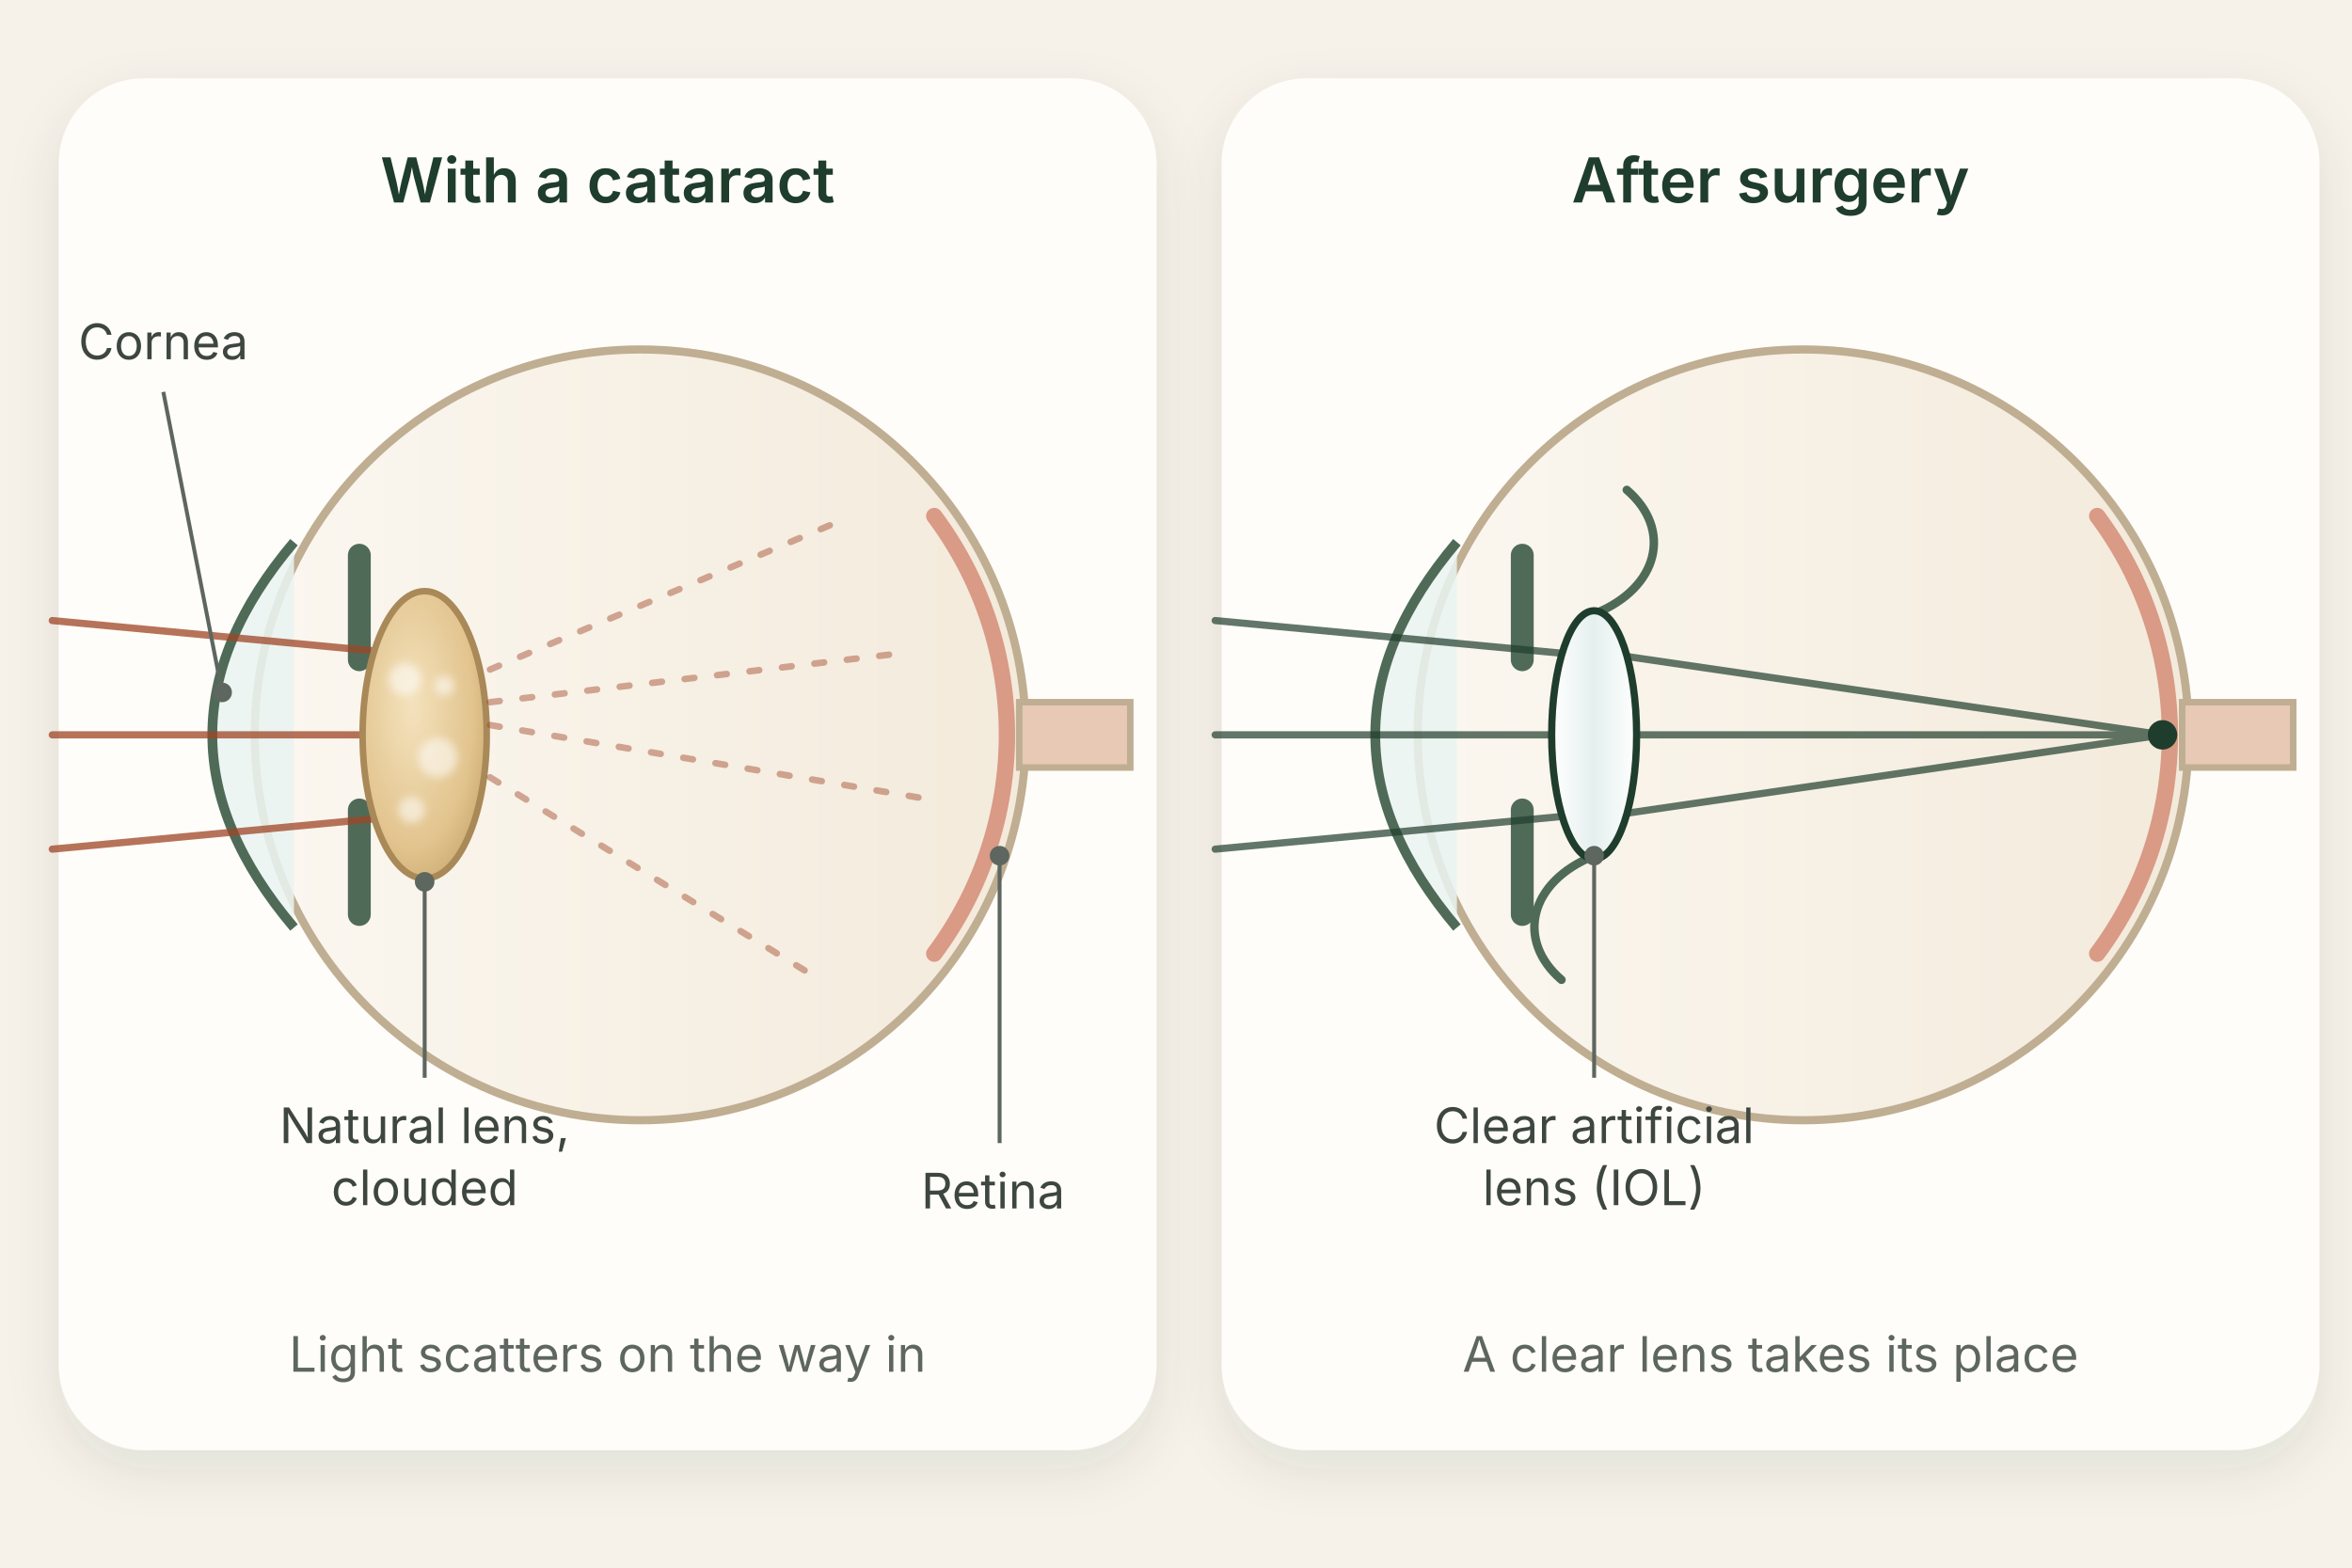
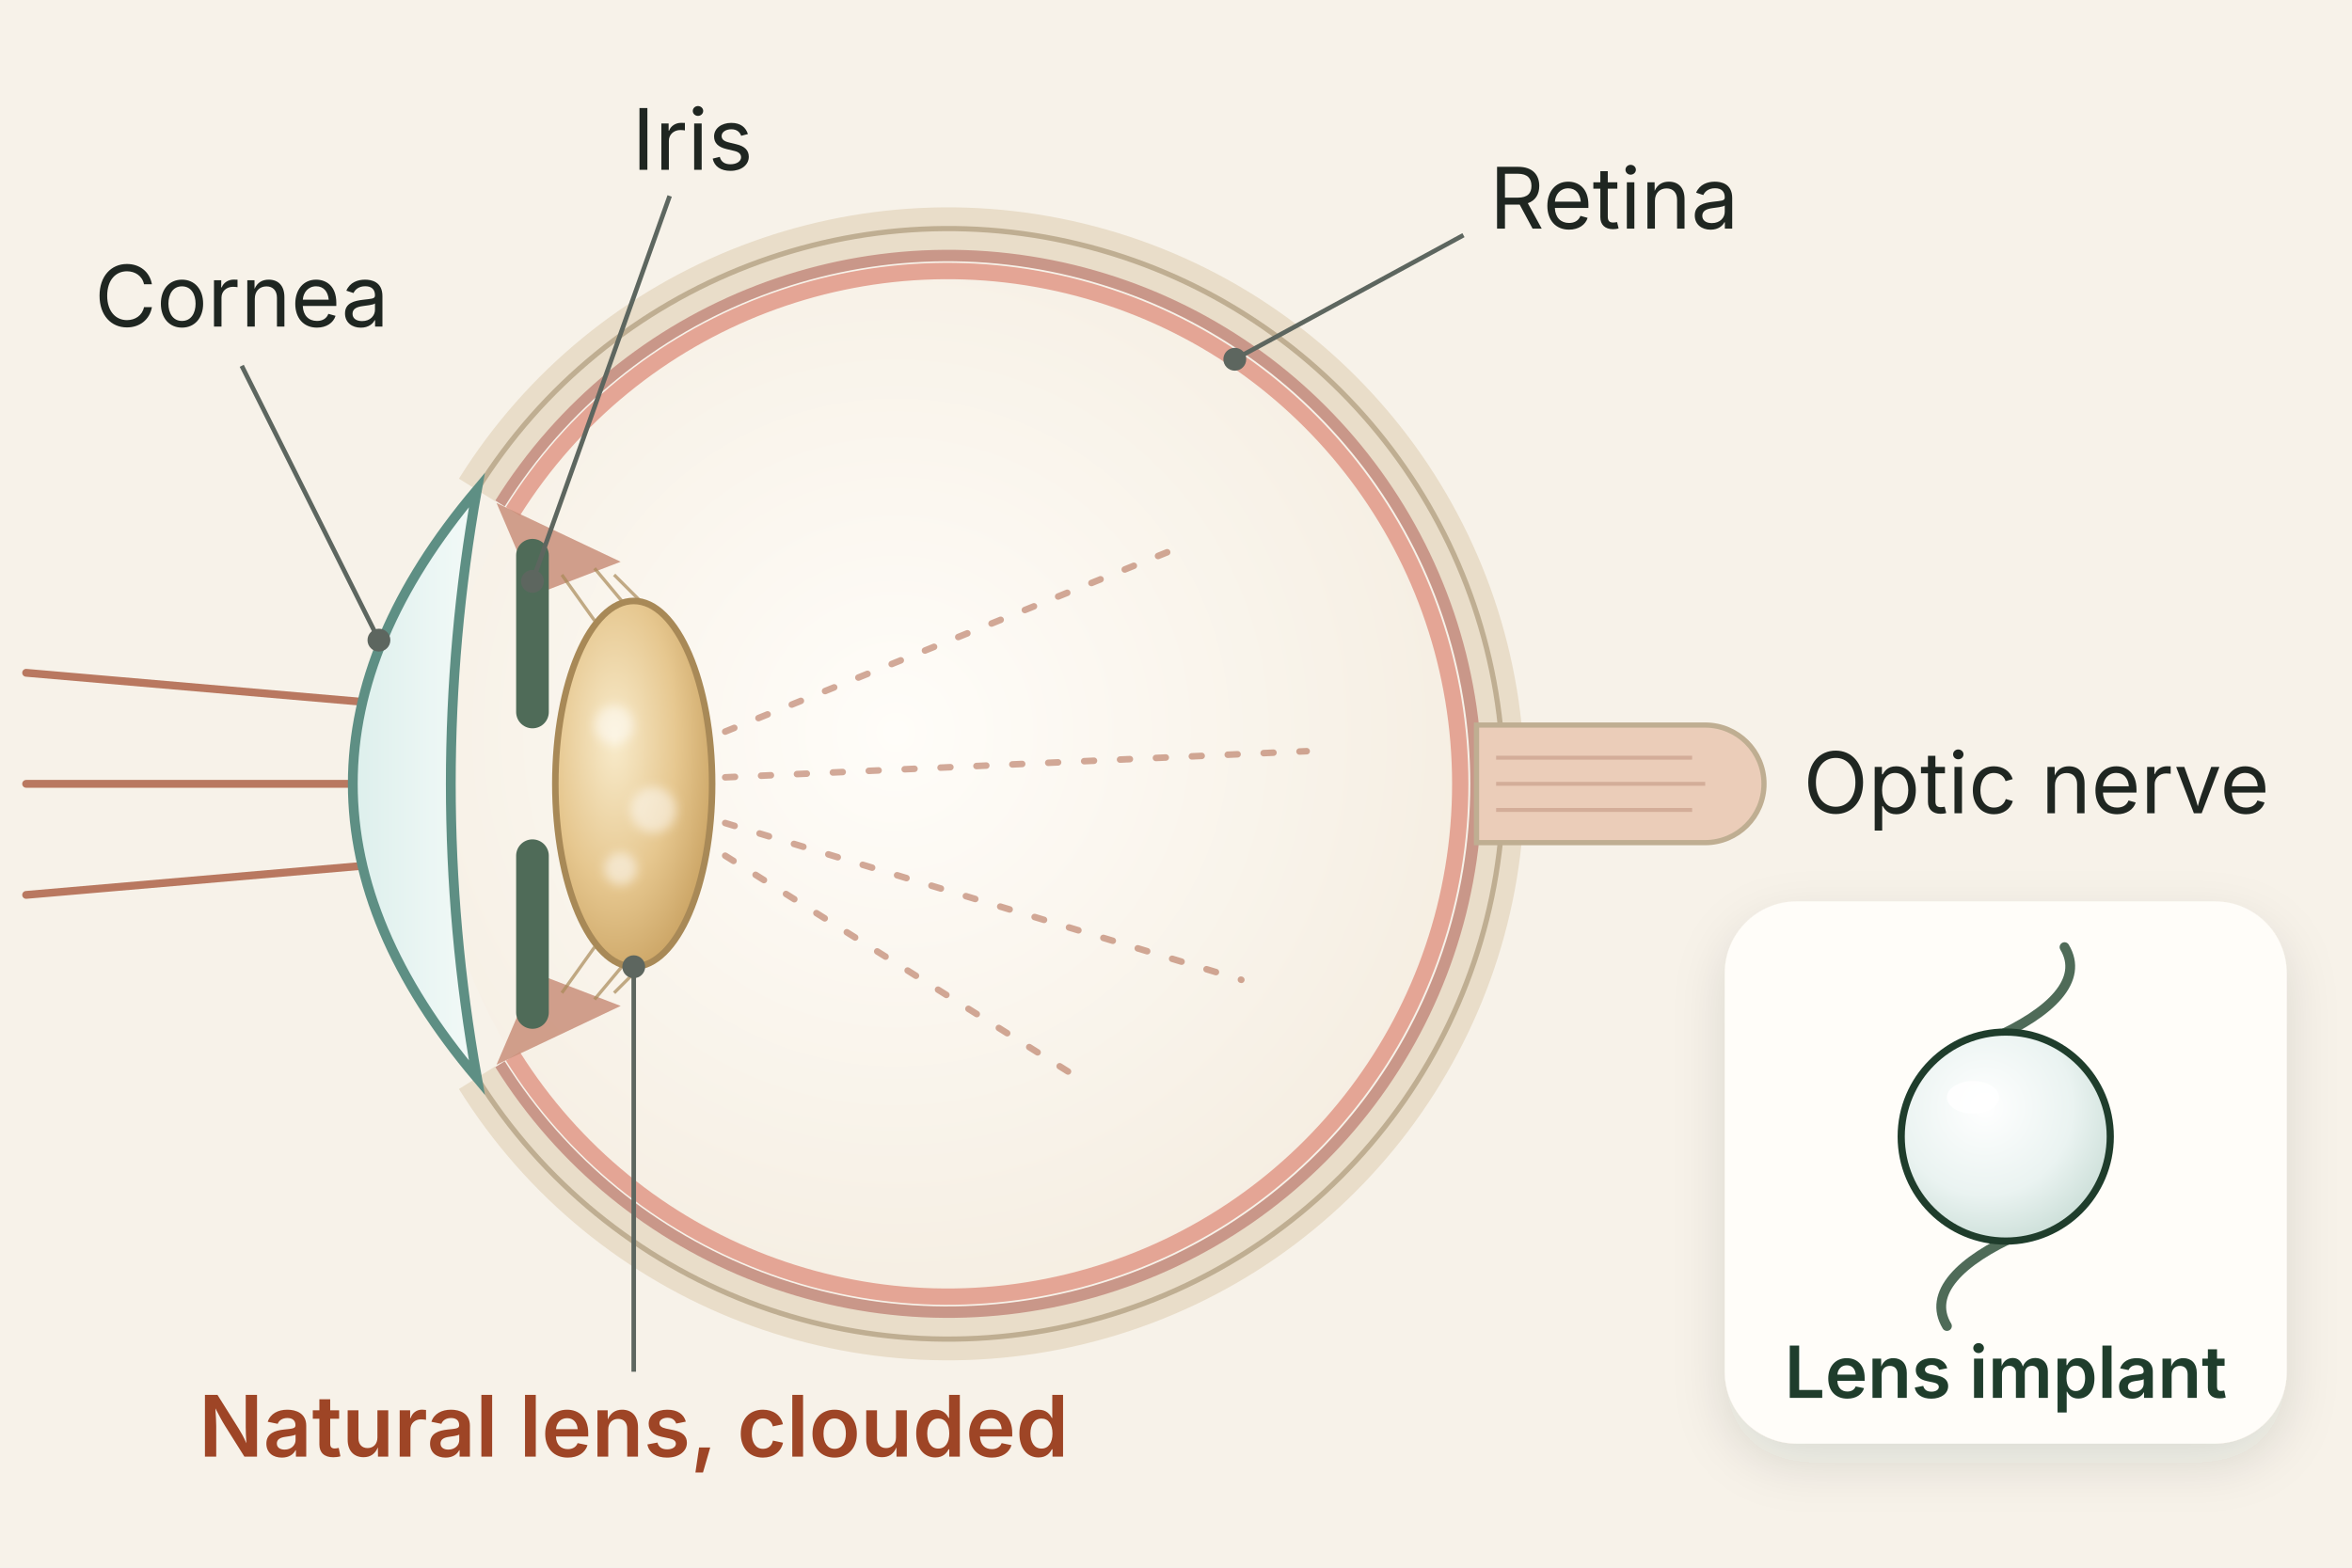
<svg xmlns="http://www.w3.org/2000/svg" viewBox="0 0 720 480" role="img" aria-labelledby="t d">
  <defs>
-     <radialGradient id="ball" cx="45%" cy="40%" r="70%">
+     <radialGradient id="vit" cx="45%" cy="45%" r="65%">
      <stop offset="0" stop-color="#FFFDF9" />
-       <stop offset="1" stop-color="#F1E8DA" />
+       <stop offset="1" stop-color="#F4ECDF" />
    </radialGradient>
-     <radialGradient id="cloud" cx="40%" cy="40%" r="70%">
-       <stop offset="0" stop-color="#F4E2BD" />
-       <stop offset=".7" stop-color="#E2C48E" />
-       <stop offset="1" stop-color="#C9A86E" />
+     <radialGradient id="cloud" cx="38%" cy="38%" r="72%">
+       <stop offset="0" stop-color="#F8EBCB" />
+       <stop offset=".55" stop-color="#E6C78F" />
+       <stop offset="1" stop-color="#C79F5E" />
    </radialGradient>
-     <linearGradient id="iol" x1="0" x2="1">
+     <linearGradient id="corn" x1="0" x2="1">
+       <stop offset="0" stop-color="#DDEFEC" />
+       <stop offset="1" stop-color="#F3FAF8" />
+     </linearGradient>
+     <radialGradient id="optic" cx="40%" cy="36%" r="70%">
      <stop offset="0" stop-color="#FFFFFF" />
-       <stop offset=".5" stop-color="#E4F0EE" />
-       <stop offset="1" stop-color="#FFFFFF" />
-     </linearGradient>
-     <linearGradient id="vit" x1="0" x2="1">
-       <stop offset="0" stop-color="#FBF7F0" />
-       <stop offset="1" stop-color="#F3EADB" />
-     </linearGradient>
-     <filter id="soft" x="-20%" y="-20%" width="140%" height="140%">
-       <feGaussianBlur stdDeviation="1.2" />
+       <stop offset=".6" stop-color="#EAF3F1" />
+       <stop offset="1" stop-color="#C9DDD6" />
+     </radialGradient>
+     <filter id="soft">
+       <feGaussianBlur stdDeviation="1.6" />
    </filter>
    <filter id="shadow" x="-20%" y="-20%" width="140%" height="140%">
-       <feDropShadow dx="0" dy="6" stdDeviation="8" flood-color="#1F3D2C" flood-opacity=".10" />
+       <feDropShadow dx="0" dy="6" stdDeviation="8" flood-color="#1F3D2C" flood-opacity=".12" />
    </filter>
-     <g id="eye">
-       <circle cx="190" cy="215" r="118" fill="url(#vit)" stroke="#BFAE92" stroke-width="2.5" />
-       <path d="M280,148 A112,112 0 0 1 280,282" fill="none" stroke="#D99A86" stroke-width="5" stroke-linecap="round" />
-       <path d="M306,205 h34 v20 h-34z" fill="#E7C9B6" stroke="#BFAE92" stroke-width="2" />
-       <path d="M84,156 Q34,215 84,274" fill="#EAF3F1" fill-opacity=".85" stroke="#4f6b58" stroke-width="3" />
-       <path d="M104,160 L104,192" stroke="#4f6b58" stroke-width="7" stroke-linecap="round" />
-       <path d="M104,238 L104,270" stroke="#4f6b58" stroke-width="7" stroke-linecap="round" />
-     </g>
  </defs>
  <rect width="720" height="480" fill="#F7F2E9" />
-   <g transform="translate(10,0)">
-     <rect x="8" y="24" width="336" height="420" rx="26" fill="#FFFDF9" filter="url(#shadow)" />
-     <text x="176" y="62" text-anchor="middle" font-family="Inter,system-ui,sans-serif" font-size="19" font-weight="600" fill="#1F3D2C">With a cataract</text>
-     <g transform="translate(-4,10)">
-       <use href="#eye" />
-       <g stroke="#9E4526" stroke-width="2.2" stroke-linecap="round" opacity=".75">
-         <path d="M10,180 L116,190" />
-         <path d="M10,215 L116,215" />
-         <path d="M10,250 L116,240" />
-       </g>
-       <ellipse cx="124" cy="215" rx="19" ry="44" fill="url(#cloud)" stroke="#A88957" stroke-width="2" />
-       <g fill="#FFFFFF" opacity=".55" filter="url(#soft)">
-         <circle cx="118" cy="198" r="5" />
-         <circle cx="128" cy="222" r="6" />
-         <circle cx="120" cy="238" r="4" />
-         <circle cx="130" cy="200" r="3" />
-       </g>
-       <g stroke="#9E4526" stroke-width="2" stroke-linecap="round" stroke-dasharray="3 7" opacity=".45">
-         <path d="M144,195 L250,150" />
-         <path d="M144,212 L280,235" />
-         <path d="M144,228 L245,290" />
-         <path d="M144,205 L270,190" />
-       </g>
+   <g stroke="#9E4526" stroke-width="2.4" stroke-linecap="round" opacity=".7">
+     <path d="M8,206 L170,220" />
+     <path d="M8,240 L170,240" />
+     <path d="M8,274 L170,260" />
+   </g>
+   <circle cx="290" cy="240" r="157" fill="url(#vit)" />
+   <path d="M157,156.6 A157,157 0 1 1 157,323.4" fill="none" stroke="#E4A595" stroke-width="5" />
+   <path d="M152.8,154 A162,162 0 1 1 152.8,326" fill="none" stroke="#B9786A" stroke-width="4" opacity=".75" />
+   <path d="M146,150 A170,170 0 1 1 146,330" fill="none" stroke="#E9DDC9" stroke-width="13" />
+   <path d="M146,150 A170,170 0 1 1 146,330" fill="none" stroke="#BFAE92" stroke-width="1.6" transform="translate(0,0)" />
+   <path d="M452,222 h70 a18,18 0 0 1 0,36 h-70z" fill="#EBCDB9" stroke="#BFAE92" stroke-width="1.6" />
+   <path d="M458,232 h60 M458,240 h64 M458,248 h60" stroke="#C99F8B" stroke-width="1.2" opacity=".7" />
+   <path d="M146,150 Q70,240 146,330 Q130,240 146,150Z" fill="url(#corn)" stroke="#5E8F84" stroke-width="3" />
+   <path d="M152,154 L190,172 L164,182Z" fill="#C98F7A" opacity=".85" />
+   <path d="M152,326 L190,308 L164,298Z" fill="#C98F7A" opacity=".85" />
+   <g stroke="#A88957" stroke-width="1" opacity=".7">
+     <path d="M182,190 L172,176 M192,186 L182,174 M202,190 L188,176" />
+     <path d="M182,290 L172,304 M192,294 L182,306 M202,290 L188,304" />
+   </g>
+   <path d="M163,170 V218" stroke="#4f6b58" stroke-width="10" stroke-linecap="round" />
+   <path d="M163,262 V310" stroke="#4f6b58" stroke-width="10" stroke-linecap="round" />
+   <ellipse cx="194" cy="240" rx="24" ry="56" fill="url(#cloud)" stroke="#A88957" stroke-width="2" />
+   <g fill="#FFFFFF" opacity=".5" filter="url(#soft)">
+     <circle cx="188" cy="222" r="6" />
+     <circle cx="200" cy="248" r="7" />
+     <circle cx="190" cy="266" r="5" />
+   </g>
+   <g stroke="#9E4526" stroke-width="2" stroke-linecap="round" stroke-dasharray="3 8" opacity=".45">
+     <path d="M222,224 L360,168" />
+     <path d="M222,238 L400,230" />
+     <path d="M222,252 L380,300" />
+     <path d="M222,262 L330,330" />
+   </g>
+   <g font-family="Inter,system-ui,sans-serif" font-size="26" fill="#1F2621">
+     <g stroke="#5d665f" stroke-width="1.4">
+       <path d="M116,196 L74,112" />
+       <path d="M163,178 L205,60" />
+       <path d="M194,296 L194,420" />
+       <path d="M378,110 L448,72" />
    </g>
-     <g font-family="Inter,system-ui,sans-serif" font-size="15" fill="#3d463f">
-       <path d="M120,270 L120,330" stroke="#5d665f" stroke-width="1.2" />
-       <circle cx="120" cy="270" r="3" fill="#5d665f" />
-       <text x="120" y="350" text-anchor="middle">Natural lens,</text>
-       <text x="120" y="369" text-anchor="middle">clouded</text>
-       <path d="M58,212 L40,120" stroke="#5d665f" stroke-width="1.2" />
-       <circle cx="58" cy="212" r="3" fill="#5d665f" />
-       <text x="40" y="110" text-anchor="middle">Cornea</text>
-       <path d="M296,262 L296,350" stroke="#5d665f" stroke-width="1.2" />
-       <circle cx="296" cy="262" r="3" fill="#5d665f" />
-       <text x="294" y="370" text-anchor="middle">Retina</text>
+     <g fill="#5d665f">
+       <circle cx="116" cy="196" r="3.5" />
+       <circle cx="163" cy="178" r="3.5" />
+       <circle cx="194" cy="296" r="3.5" />
+       <circle cx="378" cy="110" r="3.5" />
    </g>
-     <text x="176" y="420" text-anchor="middle" font-family="Inter,system-ui,sans-serif" font-size="15" fill="#5d665f">Light scatters on the way in</text>
+     <text x="74" y="100" text-anchor="middle">Cornea</text>
+     <text x="212" y="52" text-anchor="middle">Iris</text>
+     <text x="194" y="446" text-anchor="middle" font-weight="600" fill="#9E4526">Natural lens, clouded</text>
+     <text x="456" y="70">Retina</text>
+     <text x="552" y="249">Optic nerve</text>
  </g>
-   <g transform="translate(366,0)">
-     <rect x="8" y="24" width="336" height="420" rx="26" fill="#FFFDF9" filter="url(#shadow)" />
-     <text x="176" y="62" text-anchor="middle" font-family="Inter,system-ui,sans-serif" font-size="19" font-weight="600" fill="#1F3D2C">After surgery</text>
-     <g transform="translate(-4,10)">
-       <use href="#eye" />
-       <g stroke="#1F3D2C" stroke-width="2.2" stroke-linecap="round" opacity=".7">
-         <path d="M10,180 L116,190" />
-         <path d="M10,215 L116,215" />
-         <path d="M10,250 L116,240" />
-         <path d="M136,191 L300,215" />
-         <path d="M136,215 L300,215" />
-         <path d="M136,239 L300,215" />
-       </g>
-       <g fill="none" stroke="#4f6b58" stroke-width="2.6" stroke-linecap="round">
-         <path d="M126,178 C146,170 150,152 136,140" />
-         <path d="M126,252 C106,260 102,278 116,290" />
-       </g>
-       <ellipse cx="126" cy="215" rx="13" ry="38" fill="url(#iol)" stroke="#1F3D2C" stroke-width="2.2" />
-       <circle cx="300" cy="215" r="4.5" fill="#1F3D2C" />
+   <g transform="translate(548,300)">
+     <rect x="-20" y="-24" width="172" height="166" rx="22" fill="#FFFDF9" filter="url(#shadow)" />
+     <g transform="translate(66,48)">
+       <path d="M-4,-30 C14,-38 24,-48 18,-58" fill="none" stroke="#4f6b58" stroke-width="3" stroke-linecap="round" />
+       <path d="M4,30 C-14,38 -24,48 -18,58" fill="none" stroke="#4f6b58" stroke-width="3" stroke-linecap="round" />
+       <circle r="32" fill="url(#optic)" stroke="#1F3D2C" stroke-width="2.2" />
+       <ellipse cx="-10" cy="-12" rx="8" ry="5" fill="#fff" opacity=".85" />
    </g>
-     <g font-family="Inter,system-ui,sans-serif" font-size="15" fill="#3d463f">
-       <path d="M122,262 L122,330" stroke="#5d665f" stroke-width="1.2" />
-       <circle cx="122" cy="262" r="3" fill="#5d665f" />
-       <text x="122" y="350" text-anchor="middle">Clear artificial</text>
-       <text x="122" y="369" text-anchor="middle">lens (IOL)</text>
-     </g>
-     <text x="176" y="420" text-anchor="middle" font-family="Inter,system-ui,sans-serif" font-size="15" fill="#5d665f">A clear lens takes its place</text>
+     <text x="66" y="128" text-anchor="middle" font-family="Inter,system-ui,sans-serif" font-size="22" font-weight="600" fill="#1F3D2C">Lens implant</text>
  </g>
</svg>
